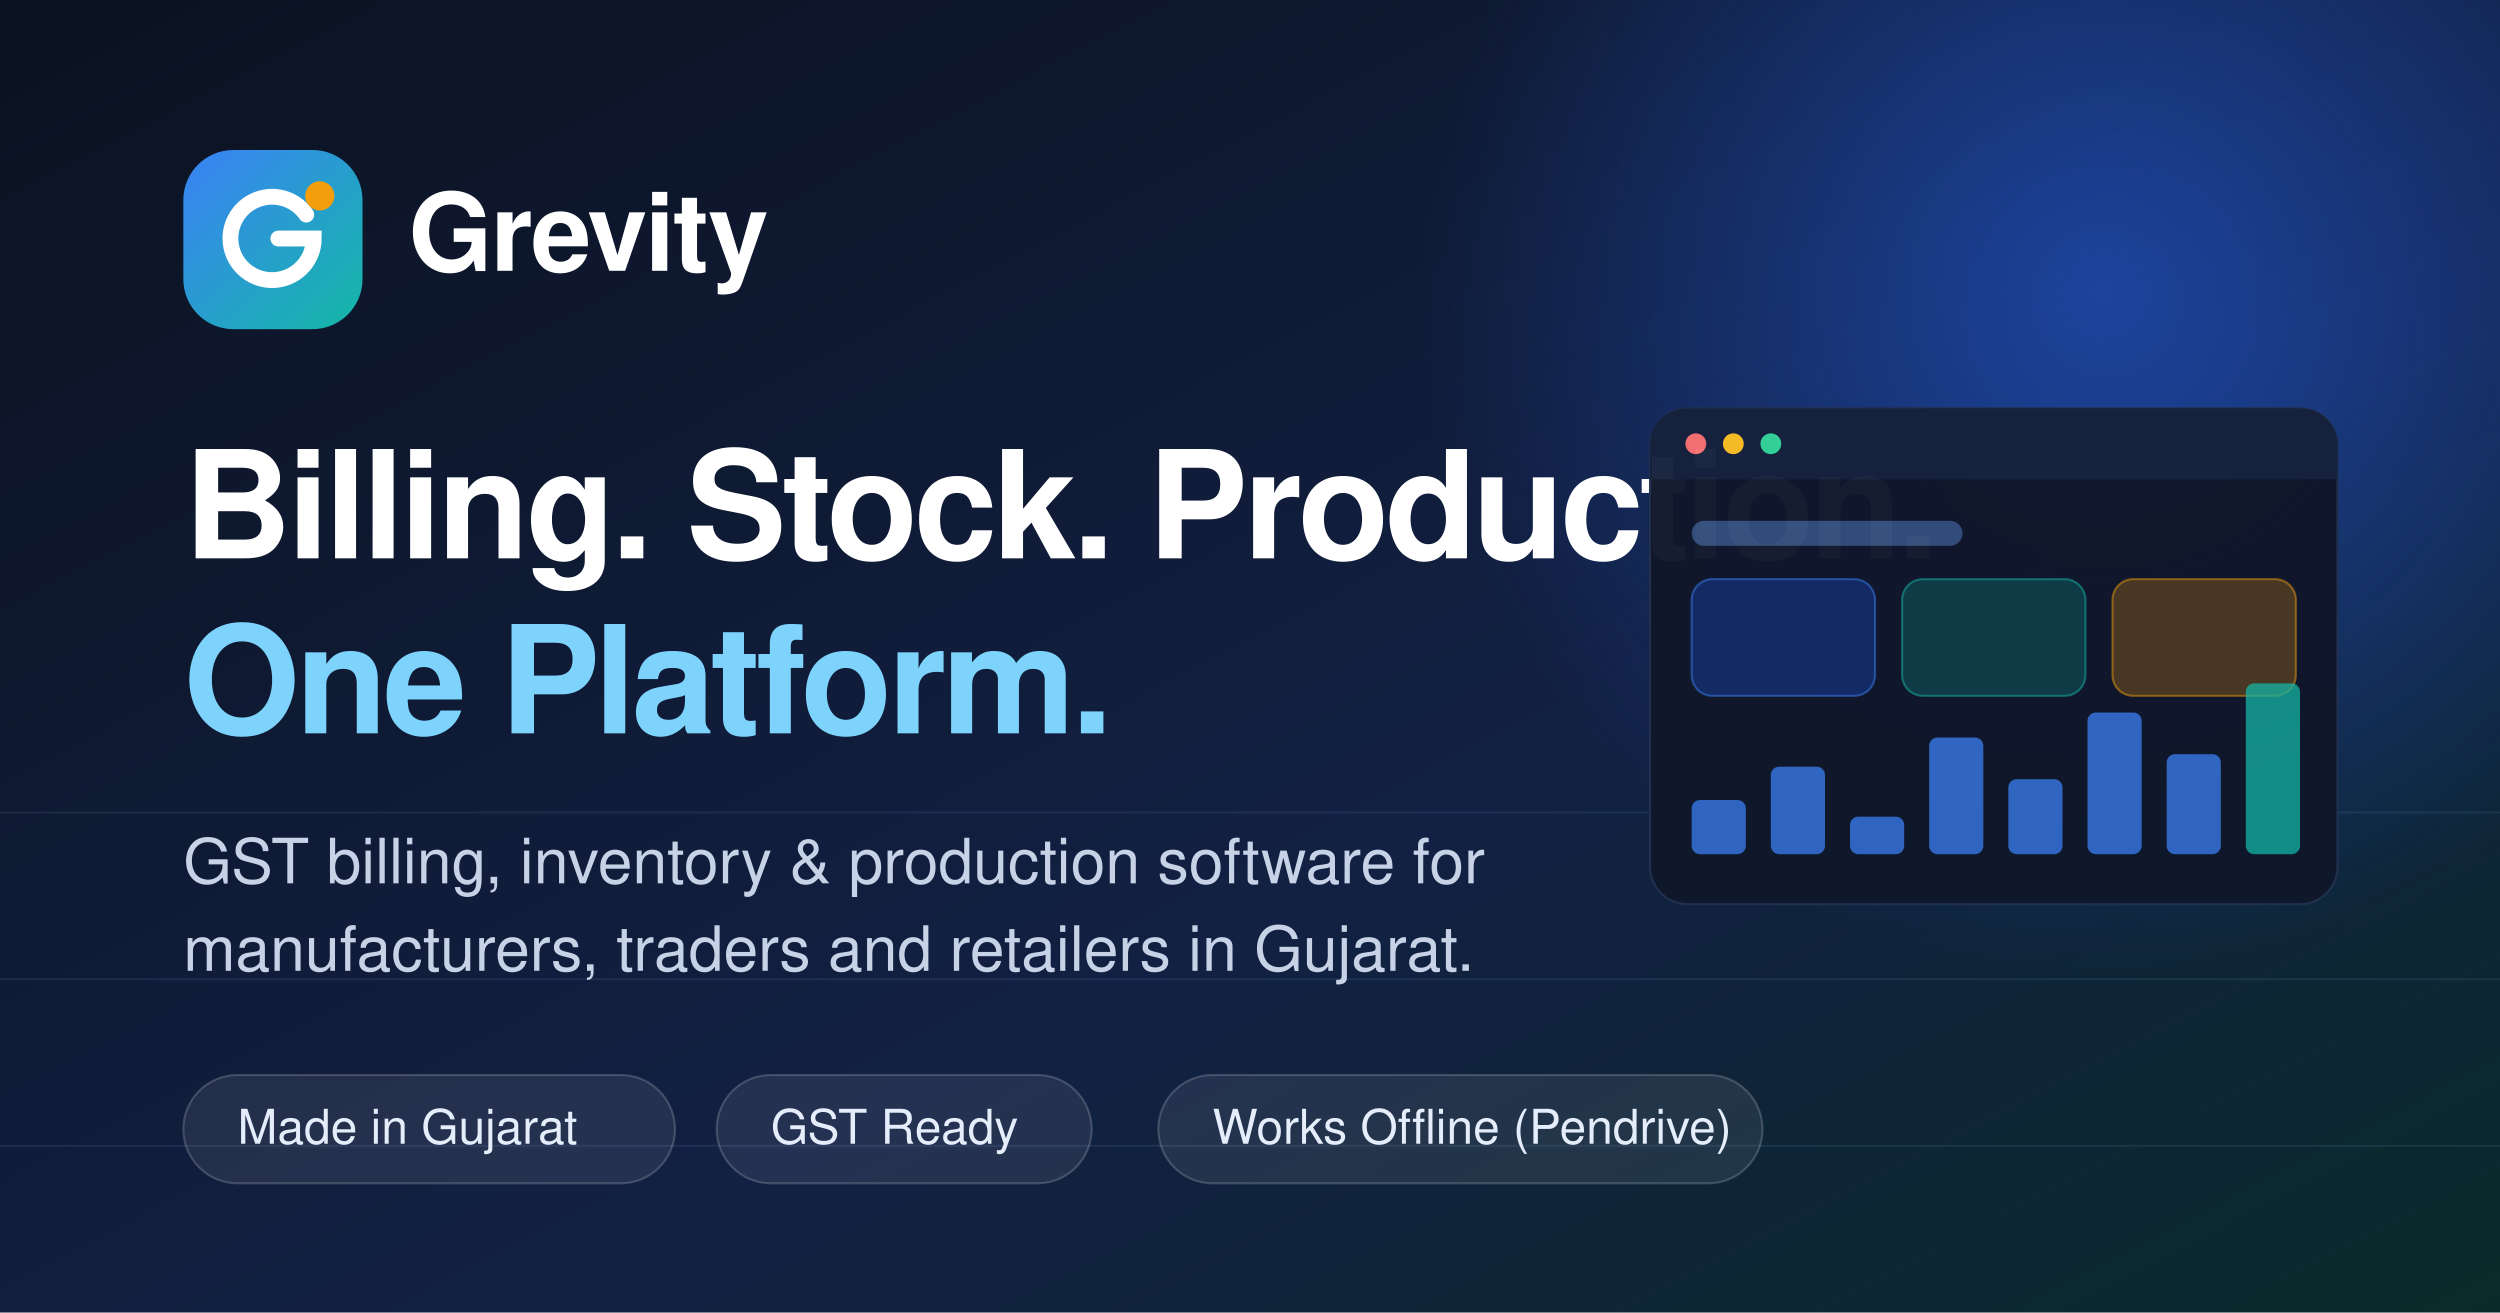
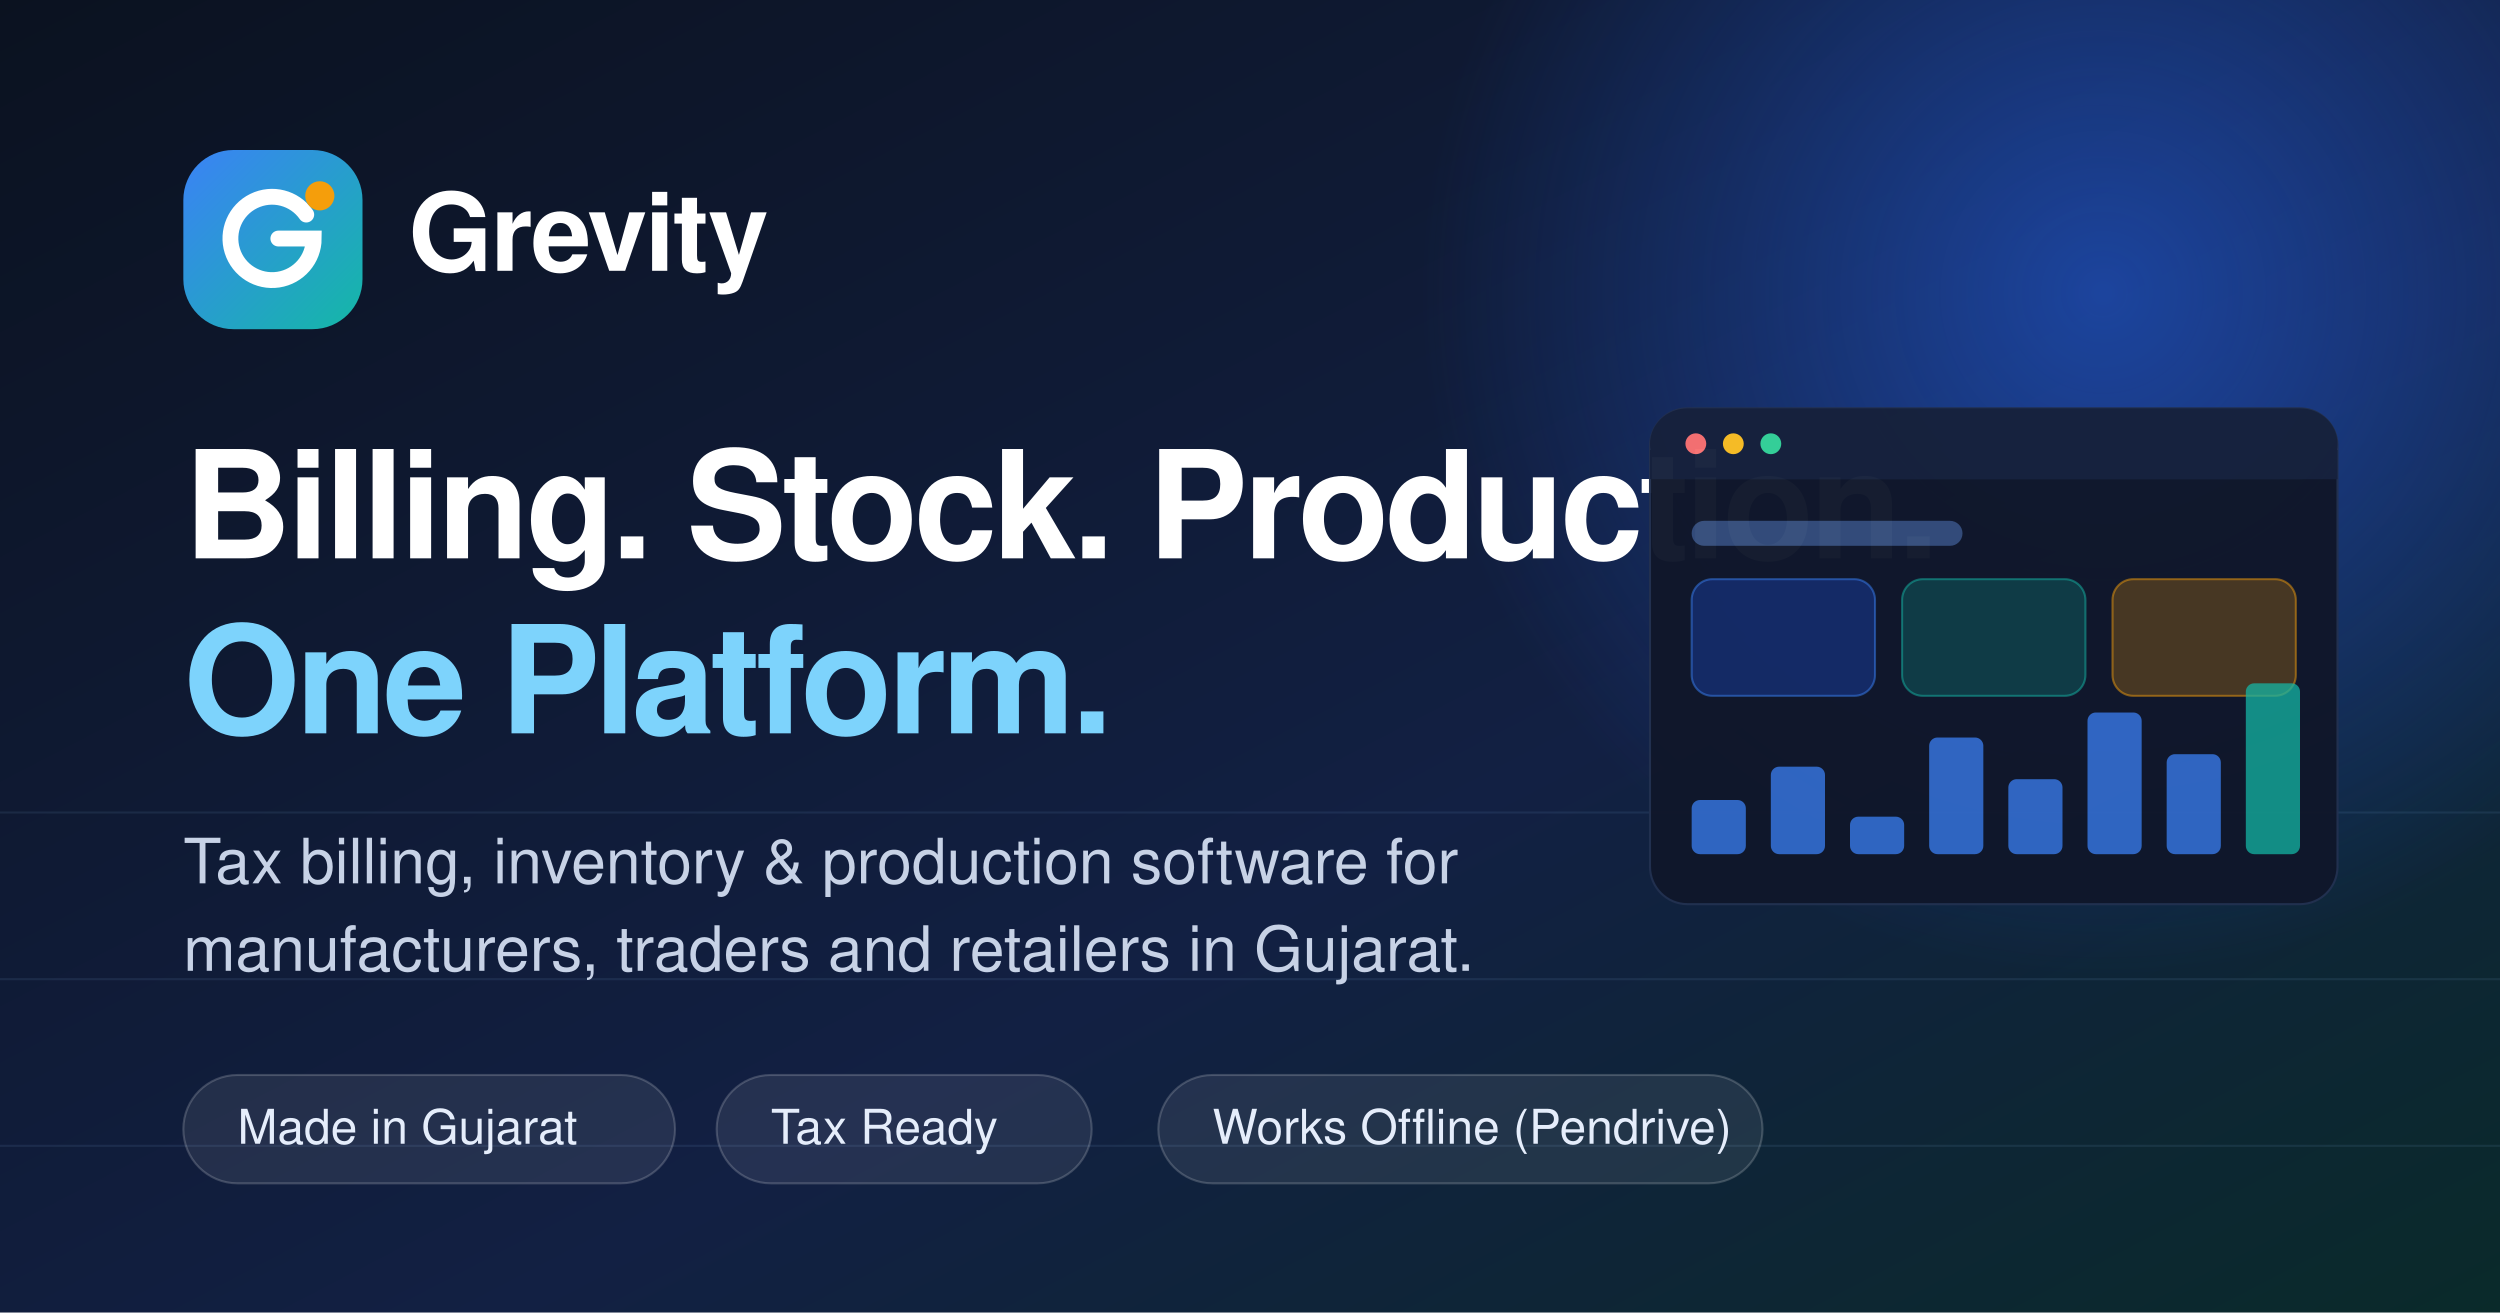
<svg xmlns="http://www.w3.org/2000/svg" width="1200" height="630" viewBox="0 0 1200 630" font-family="Helvetica, Arial, sans-serif">
  <defs>
    <linearGradient id="bg" x1="0" y1="0" x2="1" y2="1">
      <stop offset="0%" stop-color="#0B1220" />
      <stop offset="60%" stop-color="#122043" />
      <stop offset="100%" stop-color="#0A2A2A" />
    </linearGradient>
    <linearGradient id="mark" x1="0" y1="0" x2="1" y2="1">
      <stop offset="0%" stop-color="#3B82F6" />
      <stop offset="100%" stop-color="#14B8A6" />
    </linearGradient>
    <radialGradient id="glow" cx="0.5" cy="0.5">
      <stop offset="0%" stop-color="#2563EB" stop-opacity="0.55" />
      <stop offset="100%" stop-color="#2563EB" stop-opacity="0" />
    </radialGradient>
  </defs>
  <rect width="1200" height="630" fill="url(#bg)" />
  <circle cx="1010" cy="140" r="330" fill="url(#glow)" />
  <g opacity="0.09" stroke="#93C5FD" stroke-width="1">
    <path d="M0 470h1200M0 550h1200M0 390h1200" />
  </g>
  <g transform="translate(88,72)">
    <rect width="86" height="86" rx="24" fill="url(#mark)" />
    <path d="M59 31a20 20 0 1 0 3.6 11.5H45.6" fill="none" stroke="#fff" stroke-width="7.6" stroke-linecap="round" />
    <circle cx="65.5" cy="22" r="7" fill="#F59E0B" />
  </g>
  <text x="196" y="130" fill="#FFFFFF" font-size="52" font-weight="bold" letter-spacing="-1">Grevity</text>
  <text x="88" y="268" fill="#FFFFFF" font-size="72" font-weight="bold" letter-spacing="-2">Billing. Stock. Production.</text>
  <text x="88" y="352" fill="#7DD3FC" font-size="72" font-weight="bold" letter-spacing="-2">One Platform.</text>
-   <text x="88" y="424" fill="#C7D2E6" font-size="30">GST billing, inventory &amp; production software for</text>
+   <text x="88" y="424" fill="#C7D2E6" font-size="30">Tax billing, inventory &amp; production software for</text>
  <text x="88" y="466" fill="#C7D2E6" font-size="30">manufacturers, traders and retailers in Gujarat.</text>
  <g transform="translate(88,516)" font-size="23" fill="#E5EDFB">
    <rect x="0" y="0" width="236" height="52" rx="26" fill="#FFFFFF" fill-opacity="0.08" stroke="#FFFFFF" stroke-opacity="0.18" />
    <text x="26" y="33">Made in Gujarat</text>
    <rect x="256" y="0" width="180" height="52" rx="26" fill="#FFFFFF" fill-opacity="0.08" stroke="#FFFFFF" stroke-opacity="0.18" />
-     <text x="282" y="33">GST Ready</text>
+     <text x="282" y="33">Tax Ready</text>
    <rect x="468" y="0" width="290" height="52" rx="26" fill="#FFFFFF" fill-opacity="0.08" stroke="#FFFFFF" stroke-opacity="0.18" />
    <text x="494" y="33">Works Offline (Pendrive)</text>
  </g>
  <g transform="translate(792,196)" opacity="0.97">
    <rect x="0" y="0" width="330" height="238" rx="18" fill="#0F172A" stroke="#22304F" />
    <rect x="0" y="0" width="330" height="34" rx="18" fill="#16213C" />
    <rect x="0" y="20" width="330" height="14" fill="#16213C" />
    <circle cx="22" cy="17" r="5" fill="#F87171" />
    <circle cx="40" cy="17" r="5" fill="#FBBF24" />
    <circle cx="58" cy="17" r="5" fill="#34D399" />
    <rect x="20" y="54" width="130" height="12" rx="6" fill="#334C7A" />
    <rect x="20" y="82" width="88" height="56" rx="10" fill="#1D4ED8" fill-opacity="0.35" stroke="#3B82F6" stroke-opacity="0.5" />
    <rect x="121" y="82" width="88" height="56" rx="10" fill="#0D9488" fill-opacity="0.3" stroke="#14B8A6" stroke-opacity="0.5" />
    <rect x="222" y="82" width="88" height="56" rx="10" fill="#F59E0B" fill-opacity="0.25" stroke="#F59E0B" stroke-opacity="0.5" />
    <g fill="#3B82F6" fill-opacity="0.75">
      <rect x="20" y="188" width="26" height="26" rx="4" />
      <rect x="58" y="172" width="26" height="42" rx="4" />
      <rect x="96" y="196" width="26" height="18" rx="4" />
      <rect x="134" y="158" width="26" height="56" rx="4" />
      <rect x="172" y="178" width="26" height="36" rx="4" />
      <rect x="210" y="146" width="26" height="68" rx="4" />
      <rect x="248" y="166" width="26" height="48" rx="4" />
      <rect x="286" y="132" width="26" height="82" rx="4" fill="#14B8A6" />
    </g>
  </g>
</svg>
